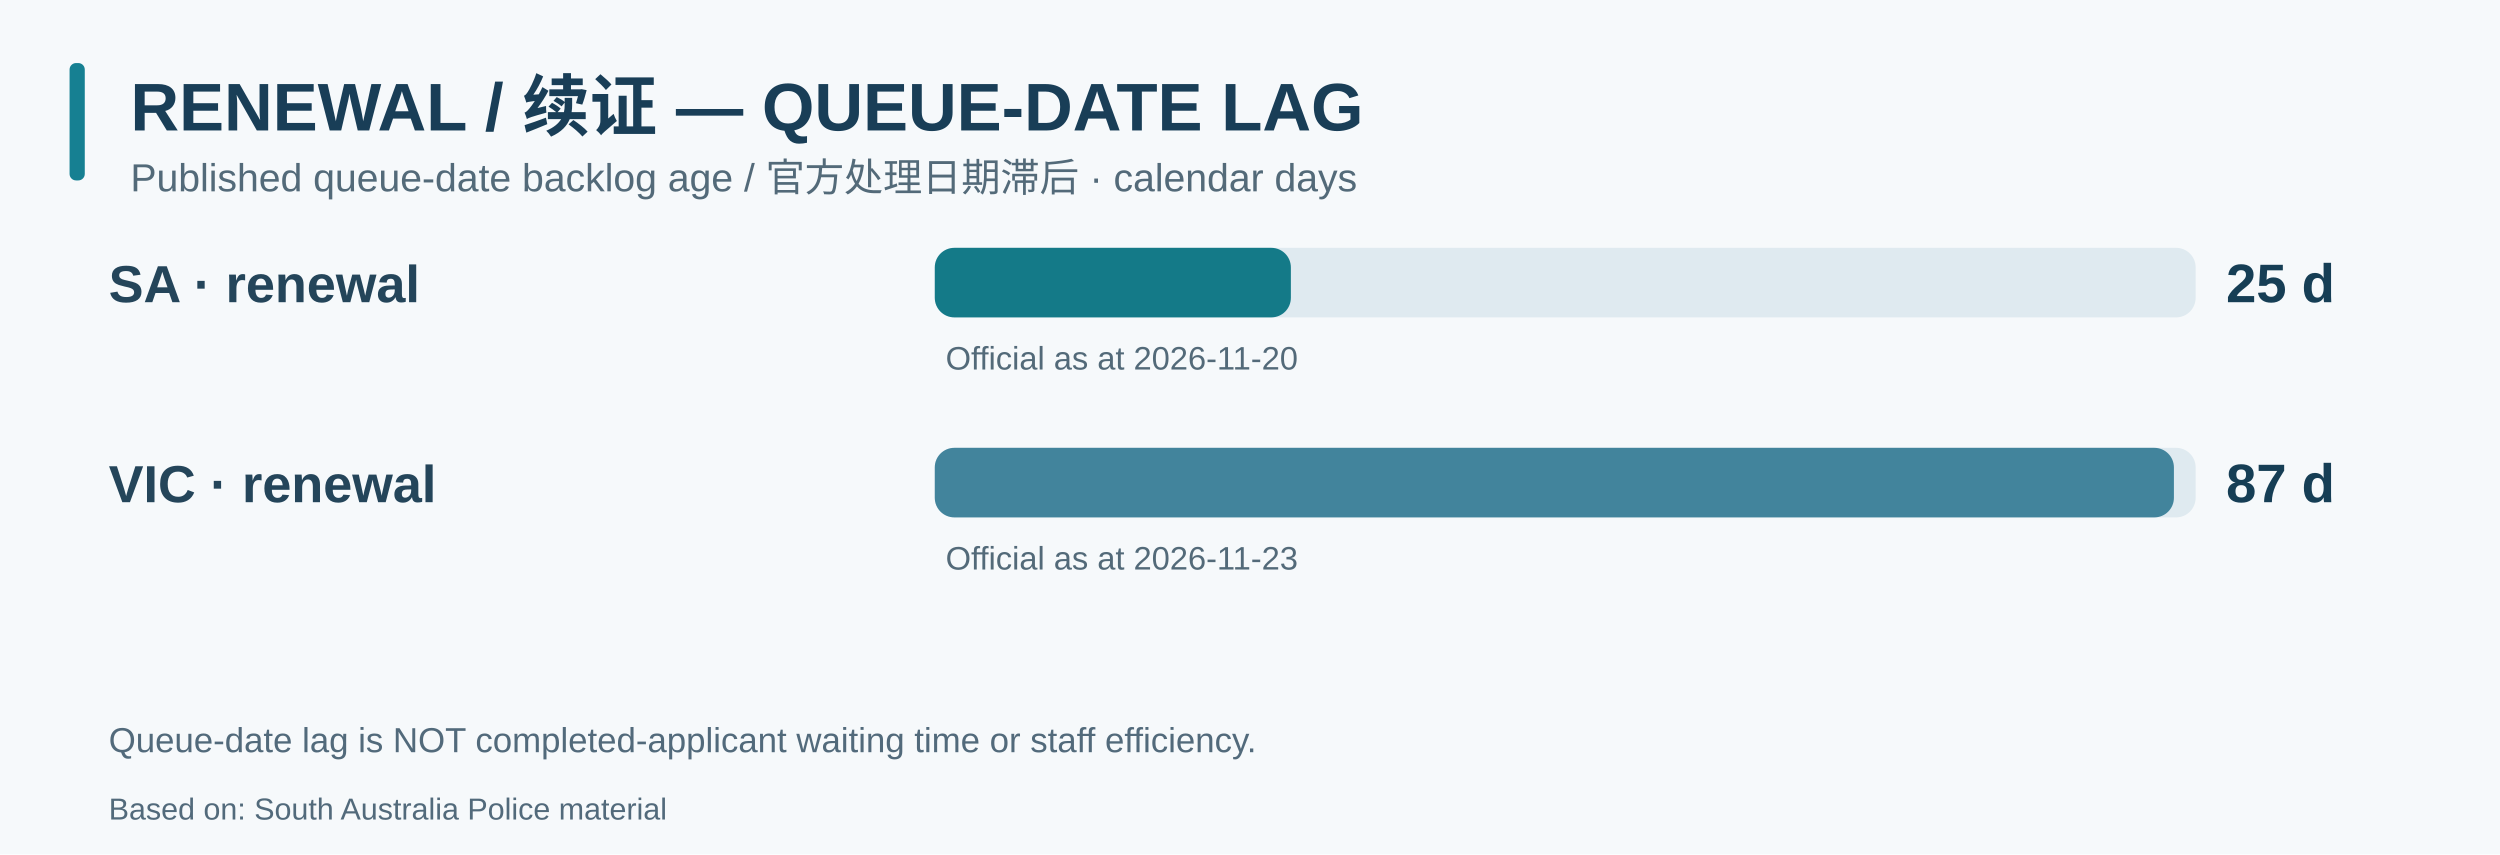
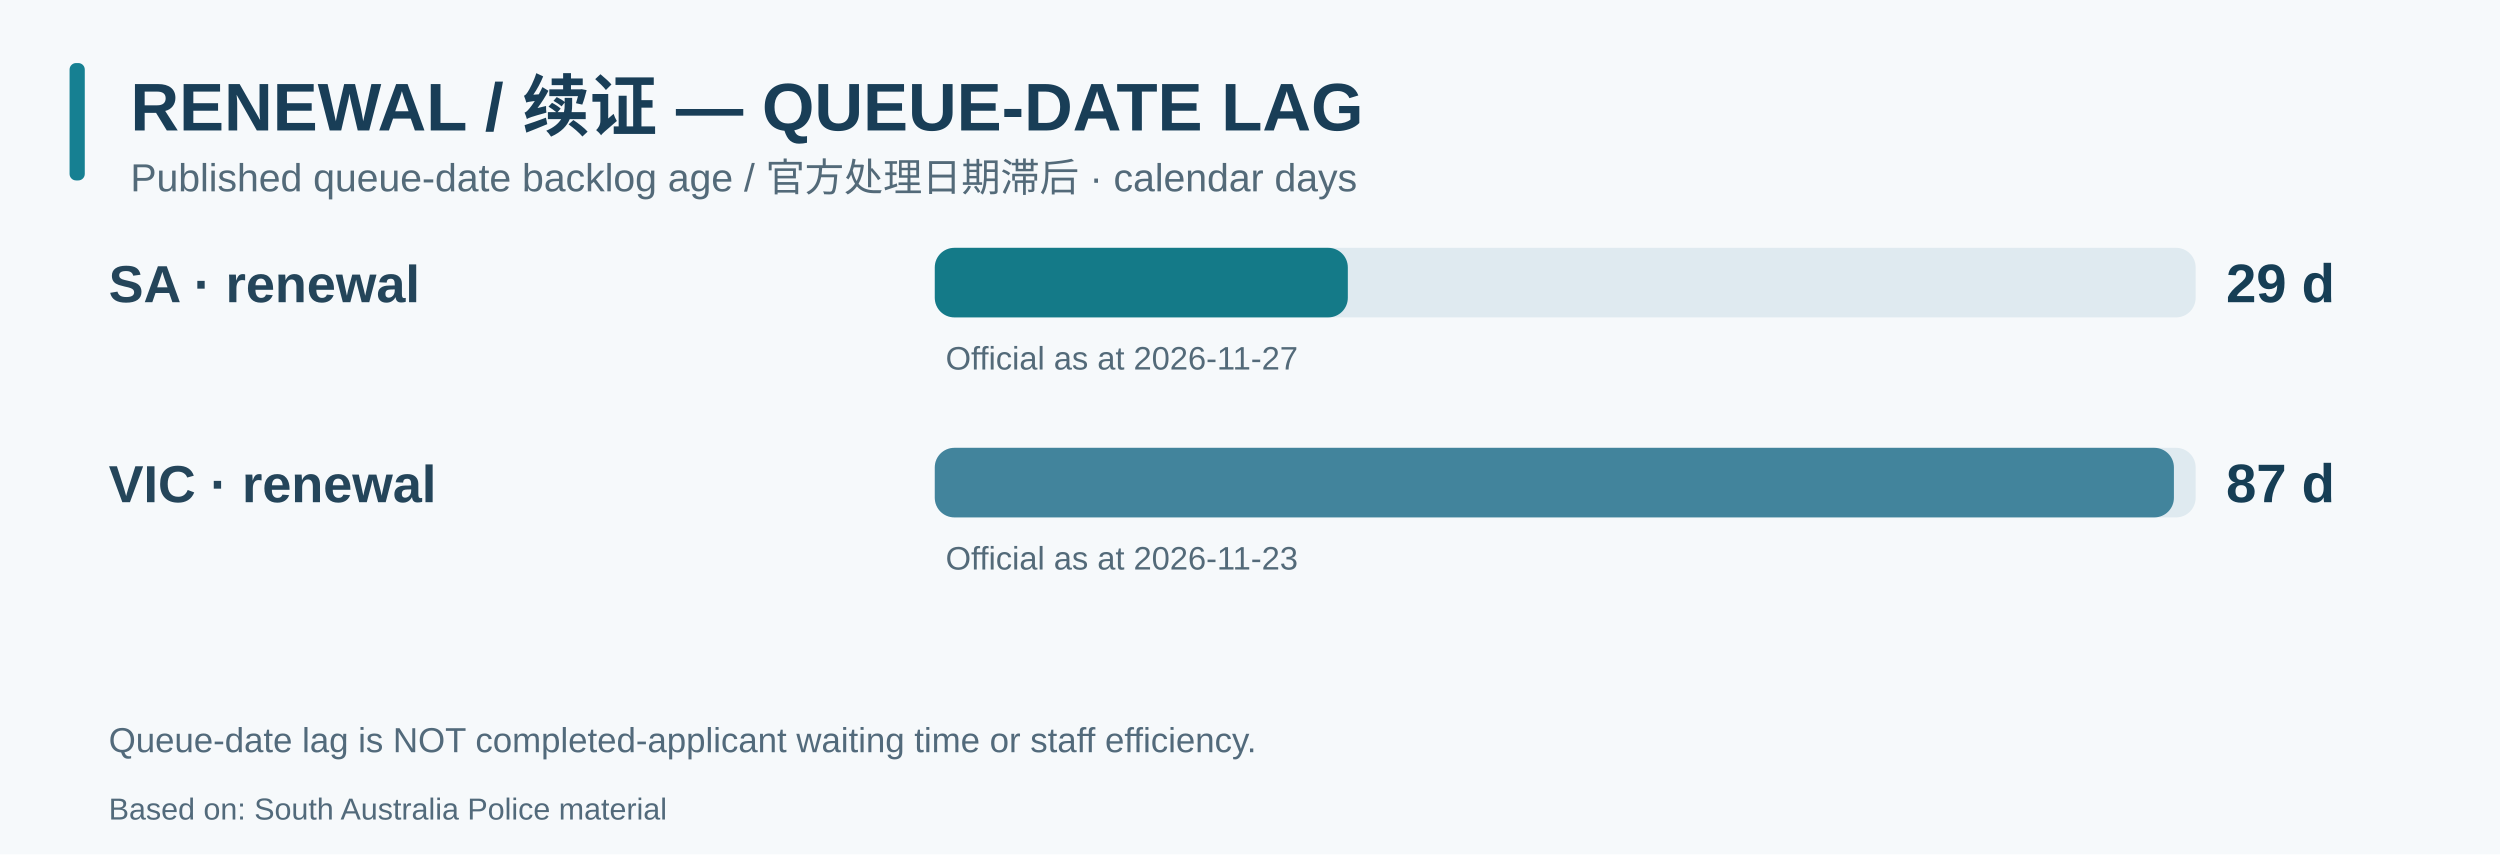
<svg xmlns="http://www.w3.org/2000/svg" width="1150" height="393" viewBox="0 0 1150 393" role="img" aria-label="RENEWAL / 续证 — QUEUE-DATE LAG">
  <rect width="1150" height="393" fill="#f6f9fb" />
  <rect x="32" y="29" width="7" height="54" rx="3" fill="#168092" />
  <text x="60" y="60" font-size="31" font-weight="700" font-family="Arial,sans-serif" fill="#193e57">RENEWAL / 续证 — QUEUE-DATE LAG</text>
  <text x="60" y="88" font-size="18" font-family="Arial,sans-serif" fill="#536a79">Published queue-date backlog age / 官方处理日期滞后 · calendar days</text>
  <text x="50" y="139" font-family="Arial,sans-serif" font-size="24" font-weight="700" fill="#24455a">SA · renewal</text>
  <rect x="430" y="114" width="580" height="32" rx="9" fill="#dfeaf0" />
-   <rect x="430" y="114" width="163.8" height="32" rx="9" fill="#147a88" />
-   <text x="1024" y="139" font-family="Arial,sans-serif" font-size="25" font-weight="700" fill="#163e55">25 d</text>
-   <text x="435" y="170" font-family="Arial,sans-serif" font-size="15" fill="#536a79">Official as at 2026-11-20</text>
+   <rect x="430" y="114" width="190.0" height="32" rx="9" fill="#147a88" />
+   <text x="1024" y="139" font-family="Arial,sans-serif" font-size="25" font-weight="700" fill="#163e55">29 d</text>
+   <text x="435" y="170" font-family="Arial,sans-serif" font-size="15" fill="#536a79">Official as at 2026-11-27</text>
  <text x="50" y="231" font-family="Arial,sans-serif" font-size="24" font-weight="700" fill="#24455a">VIC · renewal</text>
  <rect x="430" y="206" width="580" height="32" rx="9" fill="#dfeaf0" />
  <rect x="430" y="206" width="570.0" height="32" rx="9" fill="#42849c" />
  <text x="1024" y="231" font-family="Arial,sans-serif" font-size="25" font-weight="700" fill="#163e55">87 d</text>
  <text x="435" y="262" font-family="Arial,sans-serif" font-size="15" fill="#536a79">Official as at 2026-11-23</text>
  <text x="50" y="346" font-family="Arial,sans-serif" font-size="16" fill="#526a7b">Queue-date lag is NOT completed-applicant waiting time or staff efficiency.</text>
  <text x="50" y="377" font-family="Arial,sans-serif" font-size="14" fill="#526a7b">Based on: South Australia Police material</text>
</svg>
